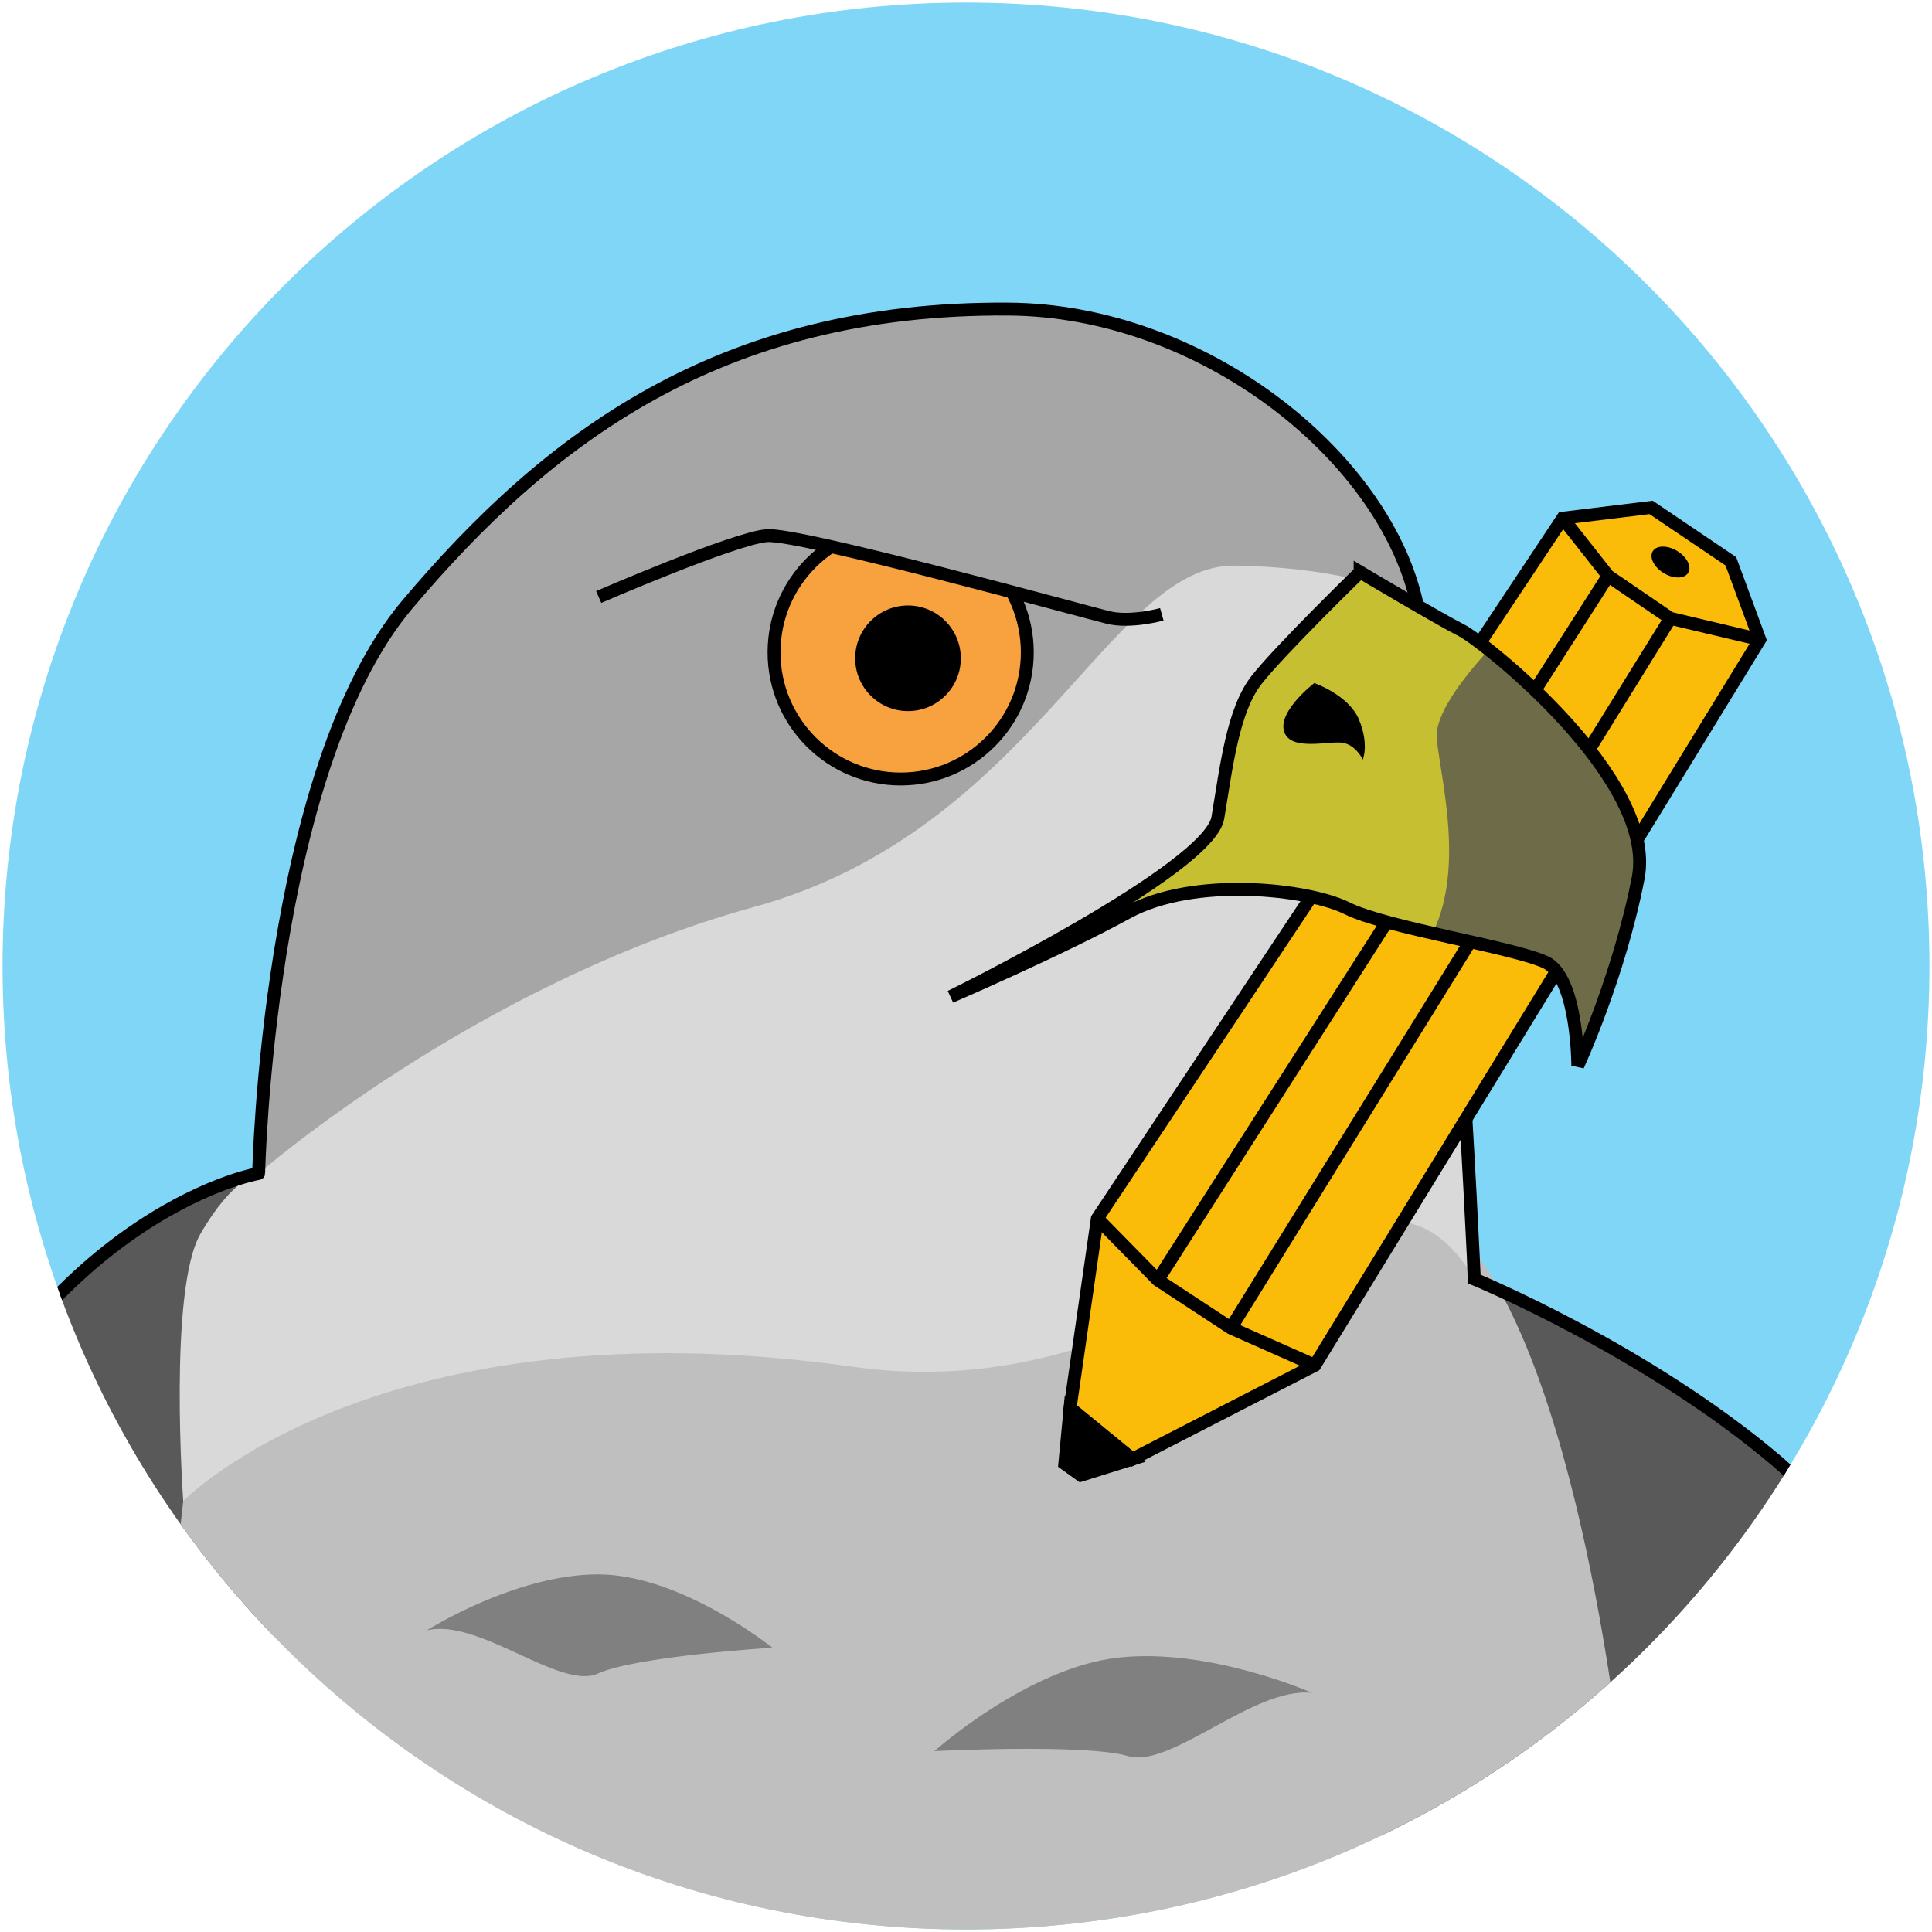
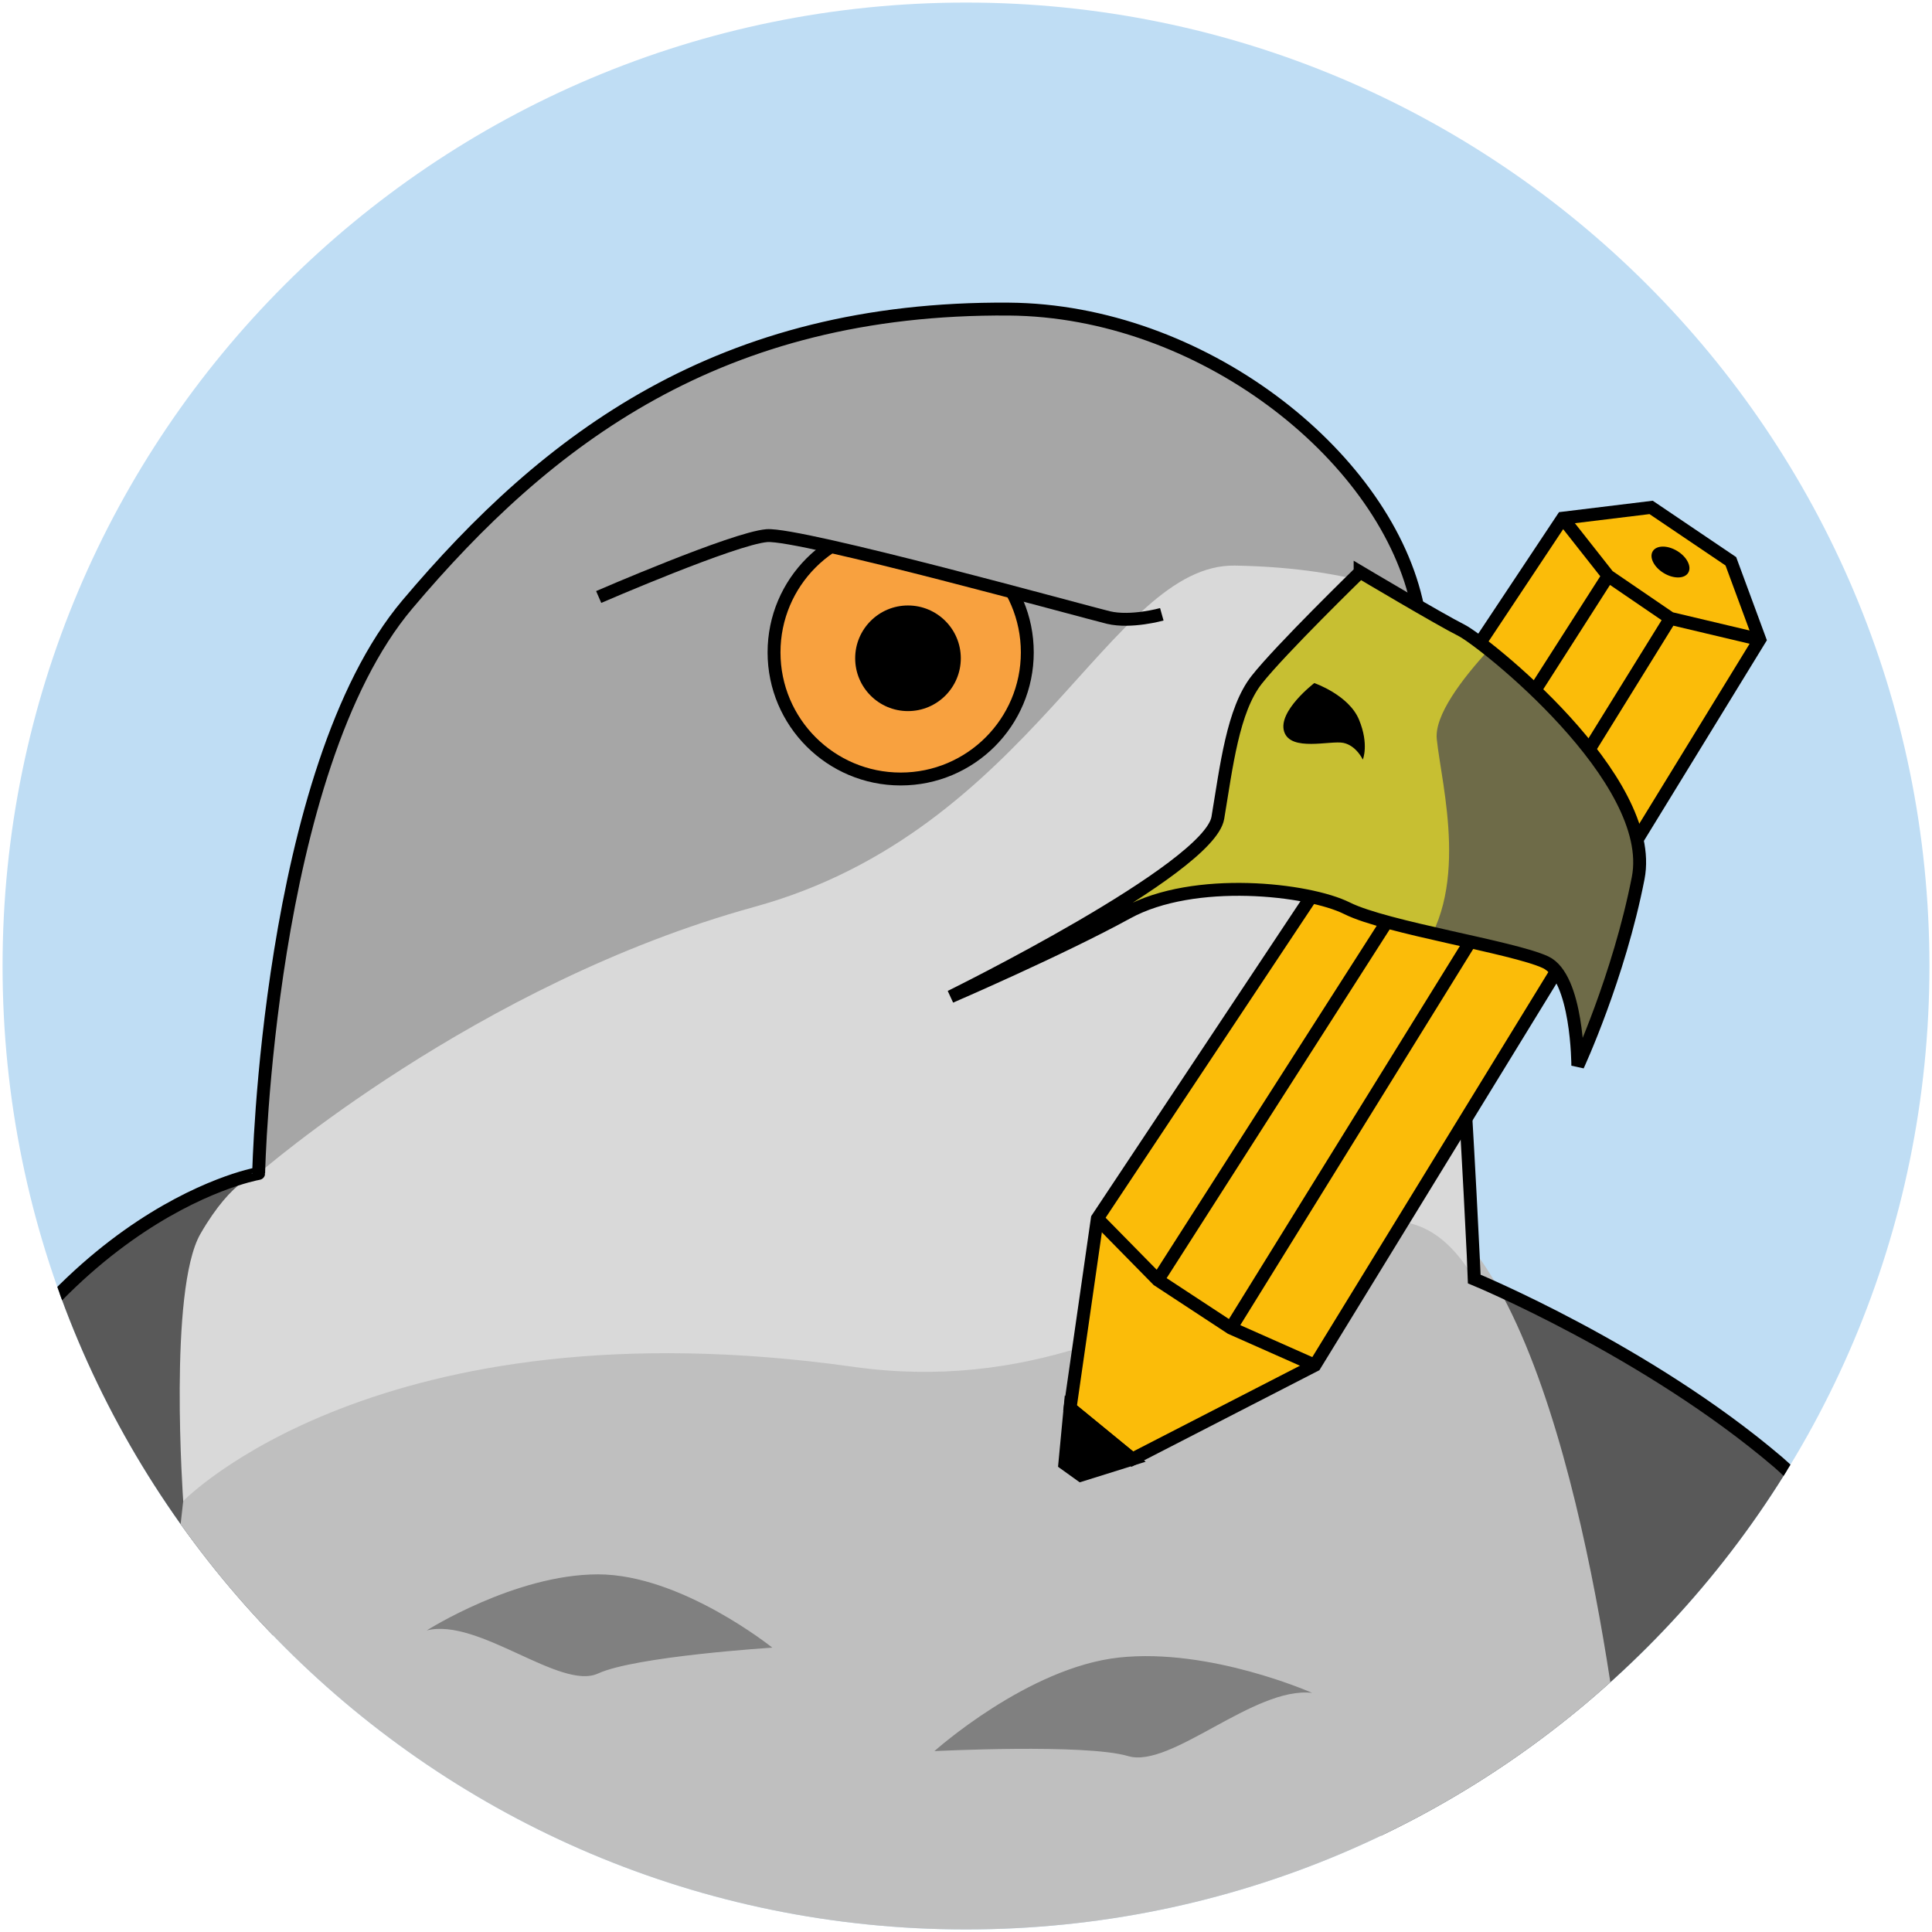
<svg xmlns="http://www.w3.org/2000/svg" version="1.1" viewBox="0 0 199.784 199.784" height="250px" width="250px">
  <defs>
    <clipPath id="clipPath1">
      <path d="m 169.365,-104.608 c 0,-41.267 -33.453,-74.72 -74.72,-74.72 -41.267,0 -74.72,33.453 -74.72,74.72 0,41.267 33.453,74.72 74.72,74.72 41.267,0 74.72,-33.453 74.72,-74.72 z" />
    </clipPath>
    <clipPath id="clipPath2">
      <path d="m 39.786,-120.697 c 0,0 0.669,31.261 11.535,44.133 10.866,12.872 24.24,23.069 46.64,22.902 14.893,-0.111 28.92,-11.2 31.595,-22.568 2.675,-11.367 4.514,-52.658 4.514,-52.658 -8.532,14.412 -21.417,-10.569 -48.151,-6.807 -36.888,5.19 -51.983,-10.411 -51.983,-10.411 0,0 -1.17,16.383 1.337,20.729 2.507,4.347 4.514,4.681 4.514,4.681 z" />
    </clipPath>
    <clipPath id="clipPath3">
      <path d="m 109.831,-77.332 c 0,0 -2.382,-0.669 -4.138,-0.251 -1.755,0.418 -23.947,6.561 -26.496,6.352 -2.549,-0.209 -13.039,-4.758 -13.039,-4.758 V -99.626 h 43.673 z" />
    </clipPath>
    <clipPath id="clipPath4">
      <path d="m 125.21,-74.056 c 0,0 6.185,-3.678 7.857,-4.514 1.672,-0.836 15.212,-11.535 13.708,-19.225 -1.504,-7.69 -4.681,-14.544 -4.681,-14.544 0,0 0,6.854 -2.507,8.024 -2.508,1.17 -12.371,2.675 -15.38,4.179 -3.009,1.505 -11.869,2.508 -17.051,-0.334 -5.182,-2.842 -13.708,-6.52 -13.708,-6.52 0,0 20.06,9.863 20.729,13.875 0.669,4.012 1.17,8.358 3.009,10.699 1.839,2.34 8.024,8.358 8.024,8.358 z" />
    </clipPath>
  </defs>
  <g transform="matrix(1.333333,0,0,-1.333333,-26.30133,-39.58533)">
-     <path style="fill:#80d6f7;stroke:none" d="m 169.365,-104.608 c 0,-41.267 -33.453,-74.72 -74.72,-74.72 -41.267,0 -74.72,33.453 -74.72,74.72 0,41.267 33.453,74.72 74.72,74.72 41.267,0 74.72,-33.453 74.72,-74.72 z" />
+     <path style="fill:#bfddf4;stroke:none" d="m 169.365,-104.608 c 0,-41.267 -33.453,-74.72 -74.72,-74.72 -41.267,0 -74.72,33.453 -74.72,74.72 0,41.267 33.453,74.72 74.72,74.72 41.267,0 74.72,-33.453 74.72,-74.72 z" />
    <g clip-path="url(#clipPath1)">
      <path style="fill:#595959;stroke:none" d="m 39.786,-120.697 c 0,0 -17.386,-3.009 -27.583,-28.586 -10.197,-25.577 -1.672,-66.868 10.197,-80.409 11.869,-13.541 21.565,-23.571 21.565,-23.571 z" />
      <path style="fill:#595959;stroke:none" d="m 134.07,-128.888 c 0,0 13.374,-5.517 23.571,-14.209 10.197,-8.693 40.288,-62.856 40.455,-86.761 0.167,-23.905 -34.103,-10.532 -34.103,-10.532 0,0 -34.938,43.464 -37.279,55.166 -2.34,11.702 7.356,56.336 7.356,56.336 z" />
      <path style="fill:#bfbfbf;stroke:none" d="m 33.935,-146.106 c 0,0 -4.012,-34.437 -2.173,-47.476 1.839,-13.039 14.878,-61.184 14.878,-61.184 h 119.693 l -20.562,85.591 c 0,0 -2.973,32.335 -12.371,43.297 -9.721,11.338 -100.111,1.03 -99.466,-20.228 z" />
      <path style="fill:#808080;stroke:none" d="m 52.826,-156.136 c 0,0 6.833,4.346 13.279,4.346 6.447,0 13.519,-5.684 13.519,-5.684 0,0 -10.604,-0.669 -13.519,-2.006 -2.915,-1.337 -9.267,4.346 -13.279,3.343 z m 68.667,-4.847 c 0,0 -7.904,3.509 -14.982,2.742 -7.078,-0.766 -14.317,-7.258 -14.317,-7.258 0,0 11.705,0.596 15.029,-0.387 3.324,-0.983 9.773,5.423 14.271,4.903 z" />
      <path style="fill:#d9d9d9;stroke:none" d="m 39.786,-120.697 c 0,0 0.669,31.261 11.535,44.133 10.866,12.872 24.24,23.069 46.64,22.902 14.893,-0.111 28.92,-11.2 31.595,-22.568 2.675,-11.367 4.514,-52.658 4.514,-52.658 -8.532,14.412 -21.417,-10.569 -48.151,-6.807 -36.888,5.19 -51.983,-10.411 -51.983,-10.411 0,0 -1.17,16.383 1.337,20.729 2.507,4.347 4.514,4.681 4.514,4.681 z" />
      <g clip-path="url(#clipPath2)">
        <path style="fill:#a6a6a6;stroke:none" d="m 129.557,-76.229 c 0,0 -4.346,2.508 -14.042,2.675 -9.696,0.167 -15.714,-20.534 -37.279,-26.468 C 56.671,-105.957 39.786,-120.697 39.786,-120.697 l 0.334,68.707 h 89.342 l 0.094,-24.24 z" />
      </g>
      <g clip-path="url(#clipPath3)">
        <path style="fill:#f8a13f;stroke:#000000;" d="m 99.399,-80.284 c 0,-5.424 -4.397,-9.821 -9.821,-9.821 -5.424,0 -9.821,4.397 -9.821,9.821 0,5.424 4.397,9.821 9.821,9.821 5.424,0 9.821,-4.397 9.821,-9.821 z" />
      </g>
      <path style="fill:#000000;stroke:none" d="m 94.242,-80.743 c 0,-2.262 -1.834,-4.096 -4.096,-4.096 -2.262,0 -4.096,1.834 -4.096,4.096 0,2.262 1.834,4.096 4.096,4.096 2.262,0 4.096,-1.834 4.096,-4.096 z" />
      <path style="fill:none;stroke:#000000;" d="m 109.831,-77.332 c 0,0 -2.382,-0.669 -4.138,-0.251 -1.755,0.418 -23.947,6.561 -26.496,6.352 -2.549,-0.209 -13.039,-4.758 -13.039,-4.758" />
      <path style="fill:none;stroke:#000000;" d="m 198.096,-229.858 c -0.167,23.905 -30.258,78.068 -40.455,86.761 -10.197,8.693 -23.571,14.209 -23.571,14.209 -1e-4,7e-4 -1.839,41.291 -4.514,52.659 -2.675,11.368 -16.702,22.457 -31.595,22.568 C 75.561,-53.495 62.187,-63.692 51.321,-76.564 40.455,-89.436 39.786,-120.696 39.786,-120.696 c 0,-9e-5 -0.016,-0.003 -0.041,-0.009 -0.359,-0.065 -17.452,-3.269 -27.542,-28.577 C 2.006,-174.859 10.532,-216.151 22.401,-229.691" />
      <path style="fill:#fbbc09;stroke:#000000;" d="m 107.546,-142.853 14.154,7.278 34.505,56.285 -2.241,6.069 -6.185,4.179 -6.854,-0.836 -36.094,-54.316 -2.114,-14.703 z" />
      <path style="fill:none;stroke:#000000;" d="m 140.924,-69.877 3.525,-4.475 4.823,-3.293 6.932,-1.644 m -51.374,-44.903 4.688,-4.771 5.674,-3.724 6.507,-2.887 m 27.572,57.93 -34.079,-55.042 m -5.674,3.724 34.93,54.612" />
      <path style="fill:#000000;stroke:#000000;" d="m 102.716,-138.896 -0.408,-4.312 1.245,-0.893 3.993,1.248 z" />
      <path style="fill:#000000;stroke:none" d="m 150.657,-74.111 c 0.287,0.474 -0.096,1.232 -0.856,1.692 -0.76,0.46 -1.609,0.449 -1.896,-0.025 -0.287,-0.474 0.096,-1.232 0.856,-1.692 0.76,-0.46 1.609,-0.449 1.896,0.025 z" />
      <path style="fill:#c7bf32;stroke:none" d="m 125.21,-74.056 c 0,0 6.185,-3.678 7.857,-4.514 1.672,-0.836 15.212,-11.535 13.708,-19.225 -1.504,-7.69 -4.681,-14.544 -4.681,-14.544 0,0 0,6.854 -2.507,8.024 -2.508,1.17 -12.371,2.675 -15.38,4.179 -3.009,1.505 -11.869,2.508 -17.051,-0.334 -5.182,-2.842 -13.708,-6.52 -13.708,-6.52 0,0 20.06,9.863 20.729,13.875 0.669,4.012 1.17,8.358 3.009,10.699 1.839,2.34 8.024,8.358 8.024,8.358 z" />
      <g clip-path="url(#clipPath4)">
        <path style="fill:#6e6b48;stroke:none" d="m 139.587,-75.812 c 0,0 -8.803,-7.541 -8.431,-11.195 0.372,-3.654 2.726,-12.042 -1.694,-17.14 -4.42,-5.099 19.921,-11.2 19.921,-11.2 l -0.138,39.625 z" />
      </g>
      <path style="fill:none;stroke:#000000;" d="m 125.21,-74.056 c 0,0 6.185,-3.678 7.857,-4.514 1.672,-0.836 15.212,-11.535 13.708,-19.225 -1.504,-7.69 -4.681,-14.544 -4.681,-14.544 0,0 0,6.854 -2.507,8.024 -2.508,1.17 -12.371,2.675 -15.38,4.179 -3.009,1.505 -11.869,2.508 -17.051,-0.334 -5.182,-2.842 -13.708,-6.52 -13.708,-6.52 0,0 20.06,9.863 20.729,13.875 0.669,4.012 1.17,8.358 3.009,10.699 1.839,2.34 8.024,8.358 8.024,8.358 z" />
      <path style="fill:#000000;stroke:none" d="m 121.658,-82.665 c 0,0 2.675,-0.919 3.469,-2.842 0.794,-1.922 0.293,-3.093 0.293,-3.093 0,0 -0.502,1.087 -1.505,1.296 -1.003,0.209 -4.096,-0.71 -4.597,0.878 -0.502,1.588 2.34,3.761 2.34,3.761 z" />
    </g>
  </g>
</svg>
